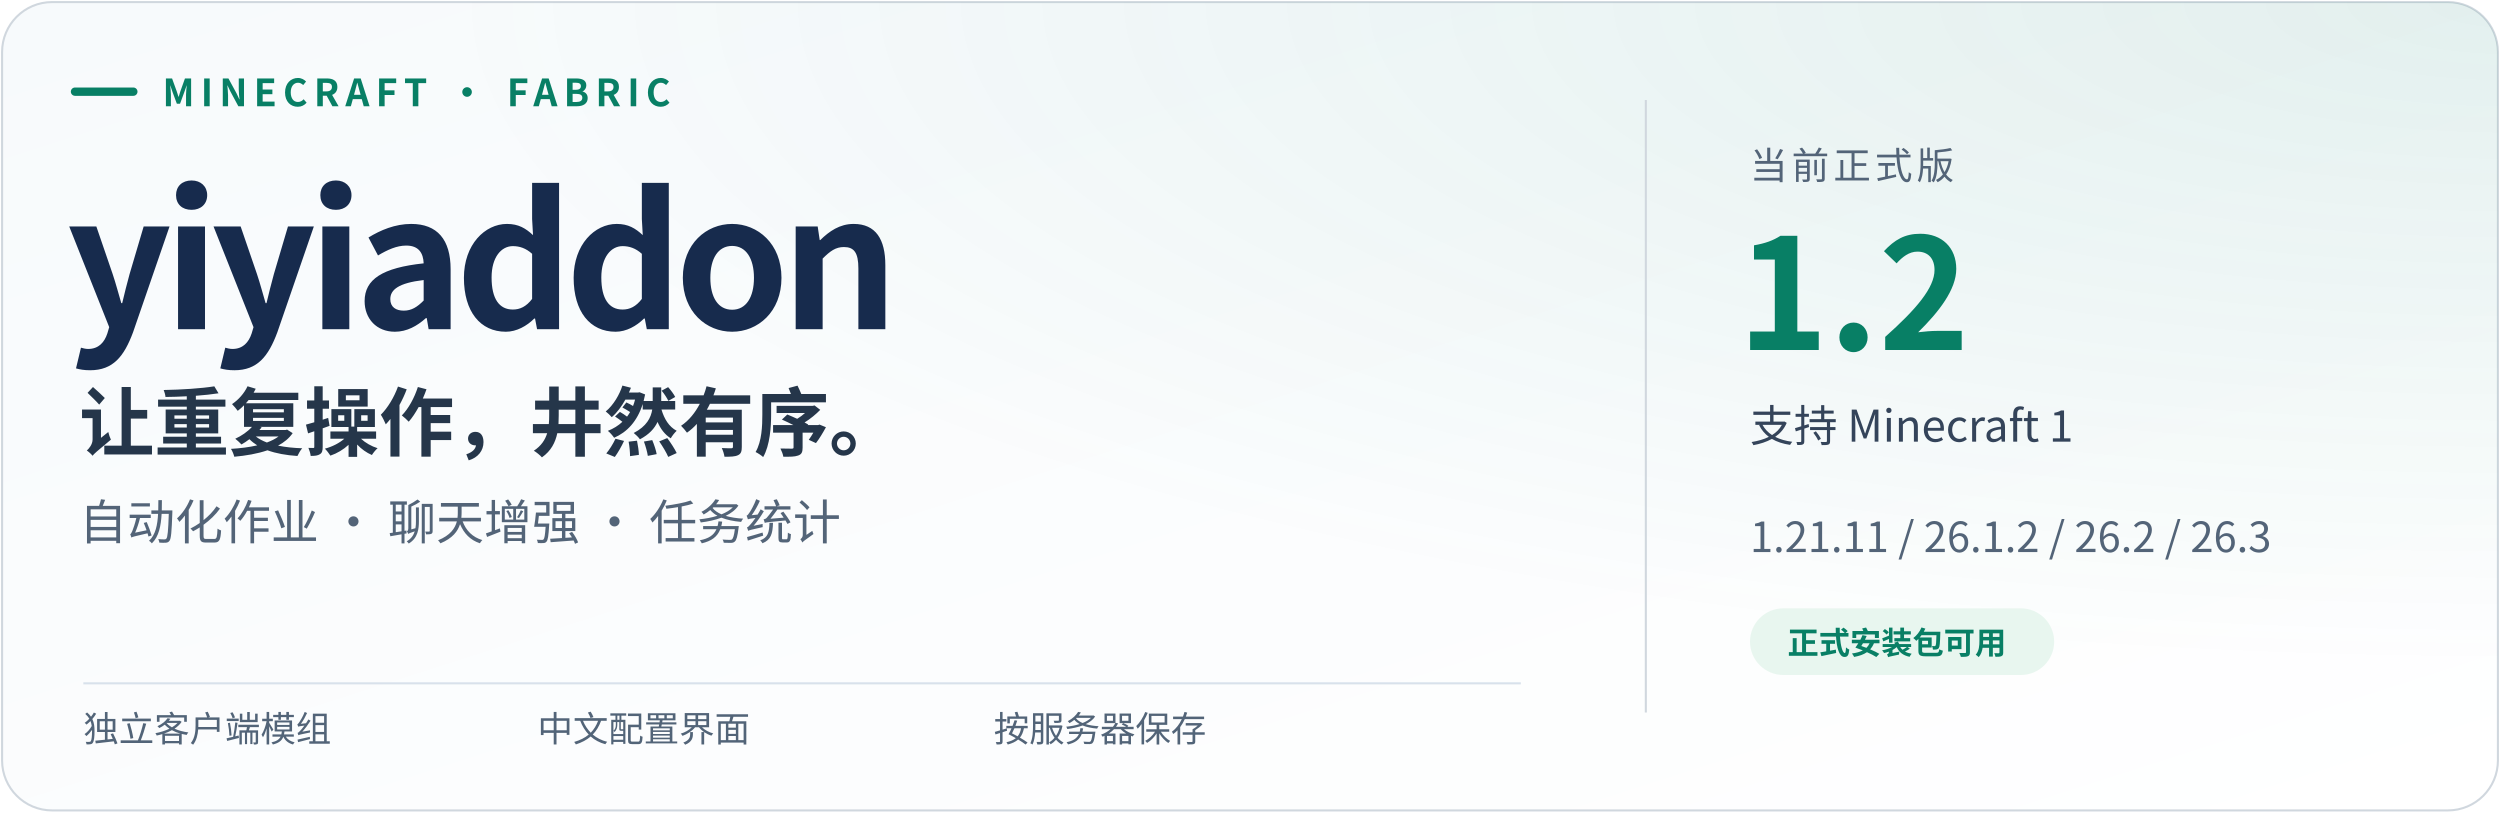
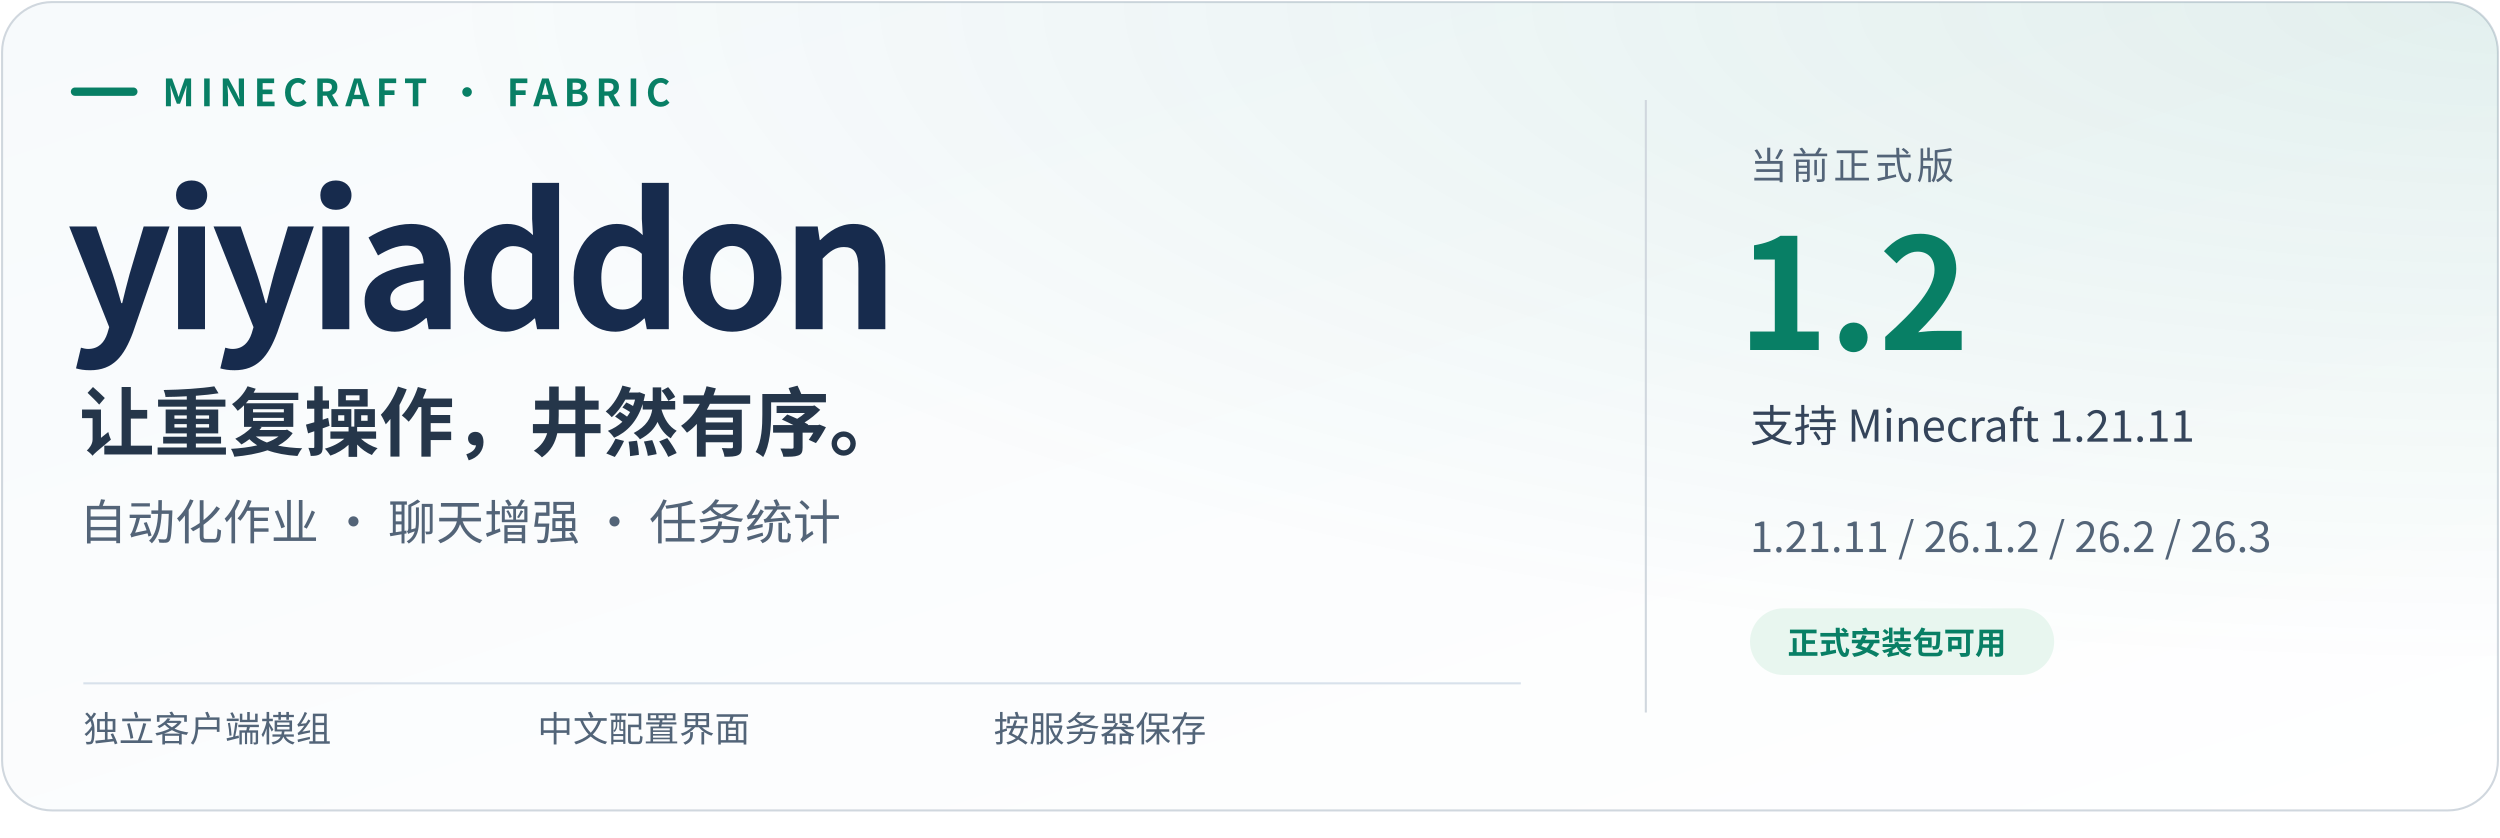
<svg xmlns="http://www.w3.org/2000/svg" width="1200" height="402" viewBox="0 0 1200 402" role="img" aria-label="yiyiaddon 1.2 · 独立 Fabric 客户端模组 · Minecraft 1.21.11 / 26.1.2 / 26.2 / 26.3">
  <defs>
    <linearGradient id="bg" x1="0" y1="0" x2="1" y2="1">
      <stop stop-color="#f7fafc" />
      <stop offset="1" stop-color="#ffffff" />
    </linearGradient>
    <radialGradient id="glow" cx="100%" cy="0%" r="110%">
      <stop stop-color="#087f65" stop-opacity=".10" />
      <stop offset=".75" stop-color="#087f65" stop-opacity="0" />
    </radialGradient>
    <clipPath id="round">
      <rect x="1" y="1" width="1198" height="388" rx="24" />
    </clipPath>
  </defs>
  <g font-family="Segoe UI, Microsoft YaHei, Noto Sans CJK SC, PingFang SC, Arial, sans-serif">
    <rect x="1" y="1" width="1198" height="388" rx="24" fill="url(#bg)" stroke="#d0d7de" />
    <rect x="1" y="1" width="1198" height="388" rx="24" fill="url(#glow)" />
    <path d="M36 44h28" stroke="#087f65" stroke-width="4" stroke-linecap="round" />
    <text x="78" y="51" font-size="18" fill="#087f65" font-weight="600" letter-spacing="3">MINECRAFT · FABRIC</text>
    <text x="32" y="158" font-size="88" fill="#172b4d" font-weight="700" letter-spacing="-4">yiyiaddon</text>
    <text x="38" y="216" font-size="36" fill="#25364a" font-weight="600">让重复操作，井然有序。</text>
    <text x="38" y="259" font-size="23" fill="#536478" font-weight="400">自动化作业 · 聊天增强 · 任务统计</text>
    <path d="M790 48v294" stroke="#d0d7de" />
    <text x="840" y="86" font-size="18" fill="#536478" font-weight="500" letter-spacing="2">当前正式版</text>
    <text x="834" y="168" font-size="74" fill="#087f65" font-weight="650" id="release-version">1.2</text>
-     <text x="840" y="212" font-size="21" fill="#34445a" font-weight="500" id="release-title">支持 Minecraft 1</text>
+     <text x="840" y="212" font-size="21" fill="#34445a" font-weight="500" id="release-title">支持 Minecraft 1.21.11</text>
    <text x="840" y="265" font-size="20" fill="#536478" font-weight="400" id="supported-games">1.21.11 / 26.1.2 / 26.2 / 26.3</text>
    <rect x="840" y="292" width="146" height="32" rx="16" fill="#e8f6ef" />
    <text x="858" y="314" font-size="15" fill="#087f65" font-weight="600">正式安装包可用</text>
    <path d="M40 328h690" stroke="#d8e1eb" />
    <text x="40" y="356" font-size="17" fill="#526478" font-weight="500">独立客户端模组</text>
    <text x="258" y="356" font-size="17" fill="#526478" font-weight="500">中文配置界面</text>
    <text x="477" y="356" font-size="17" fill="#526478" font-weight="500">按服务器保存</text>
  </g>
</svg>
